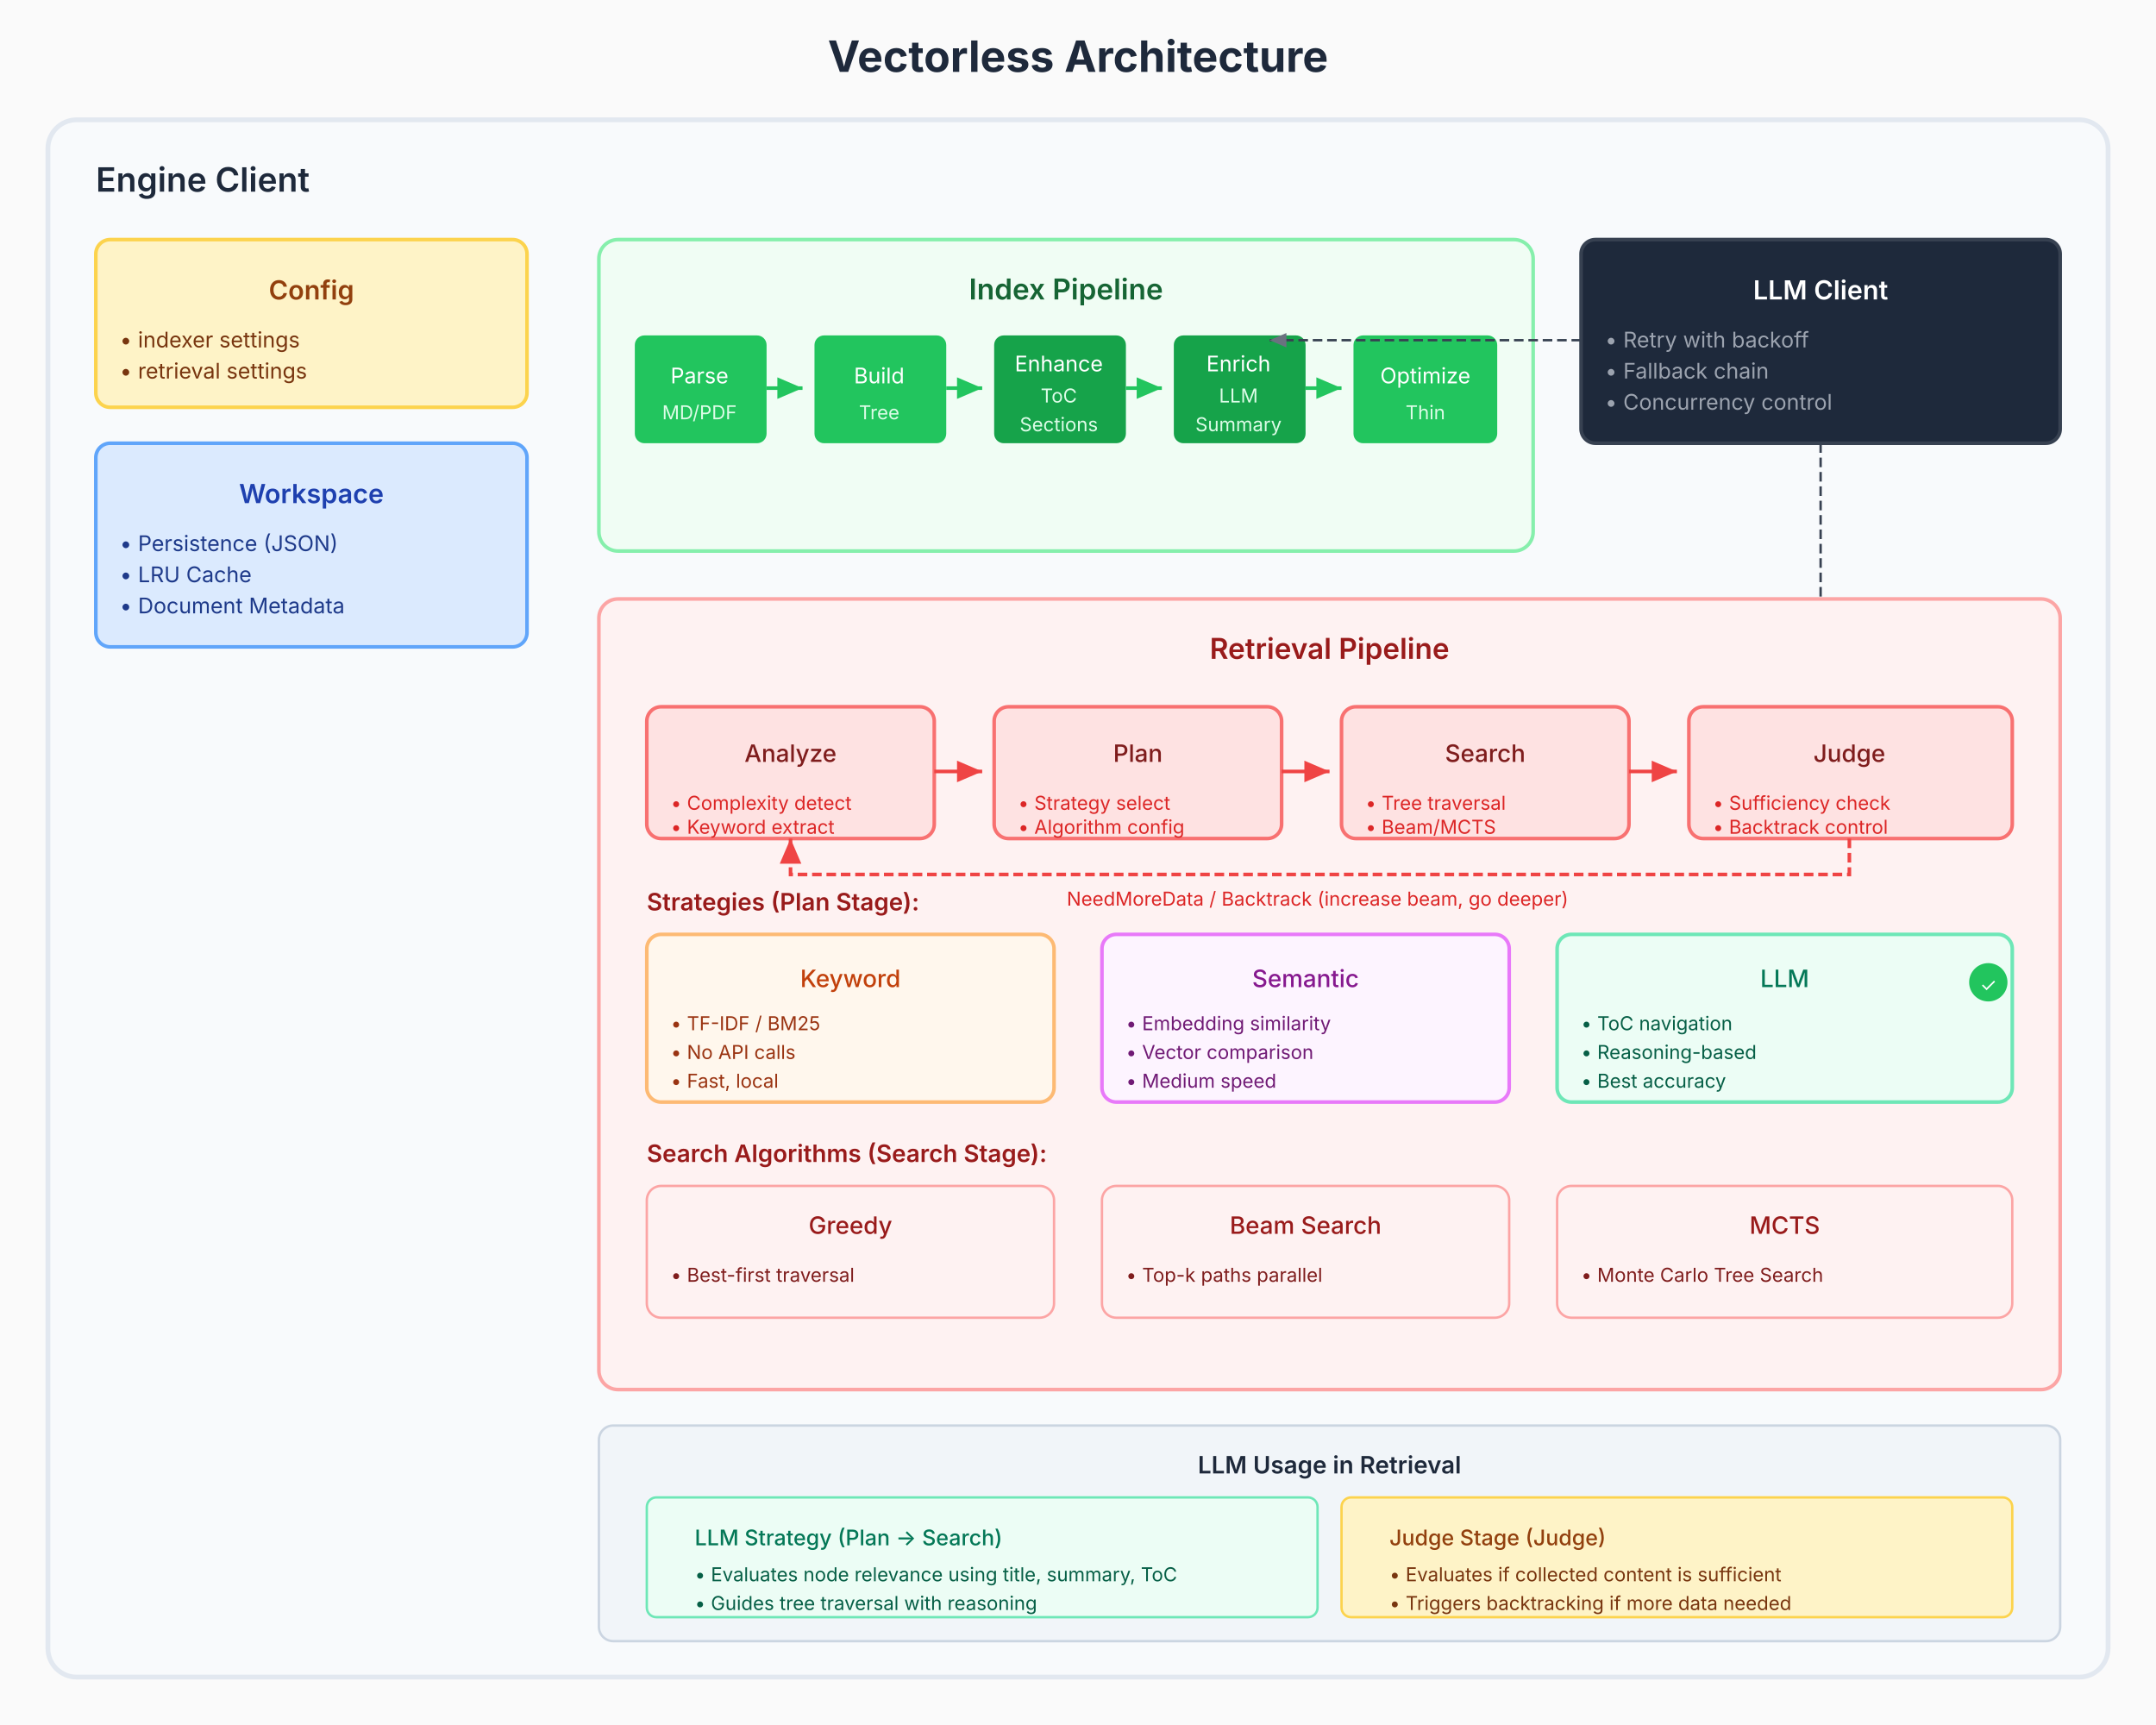
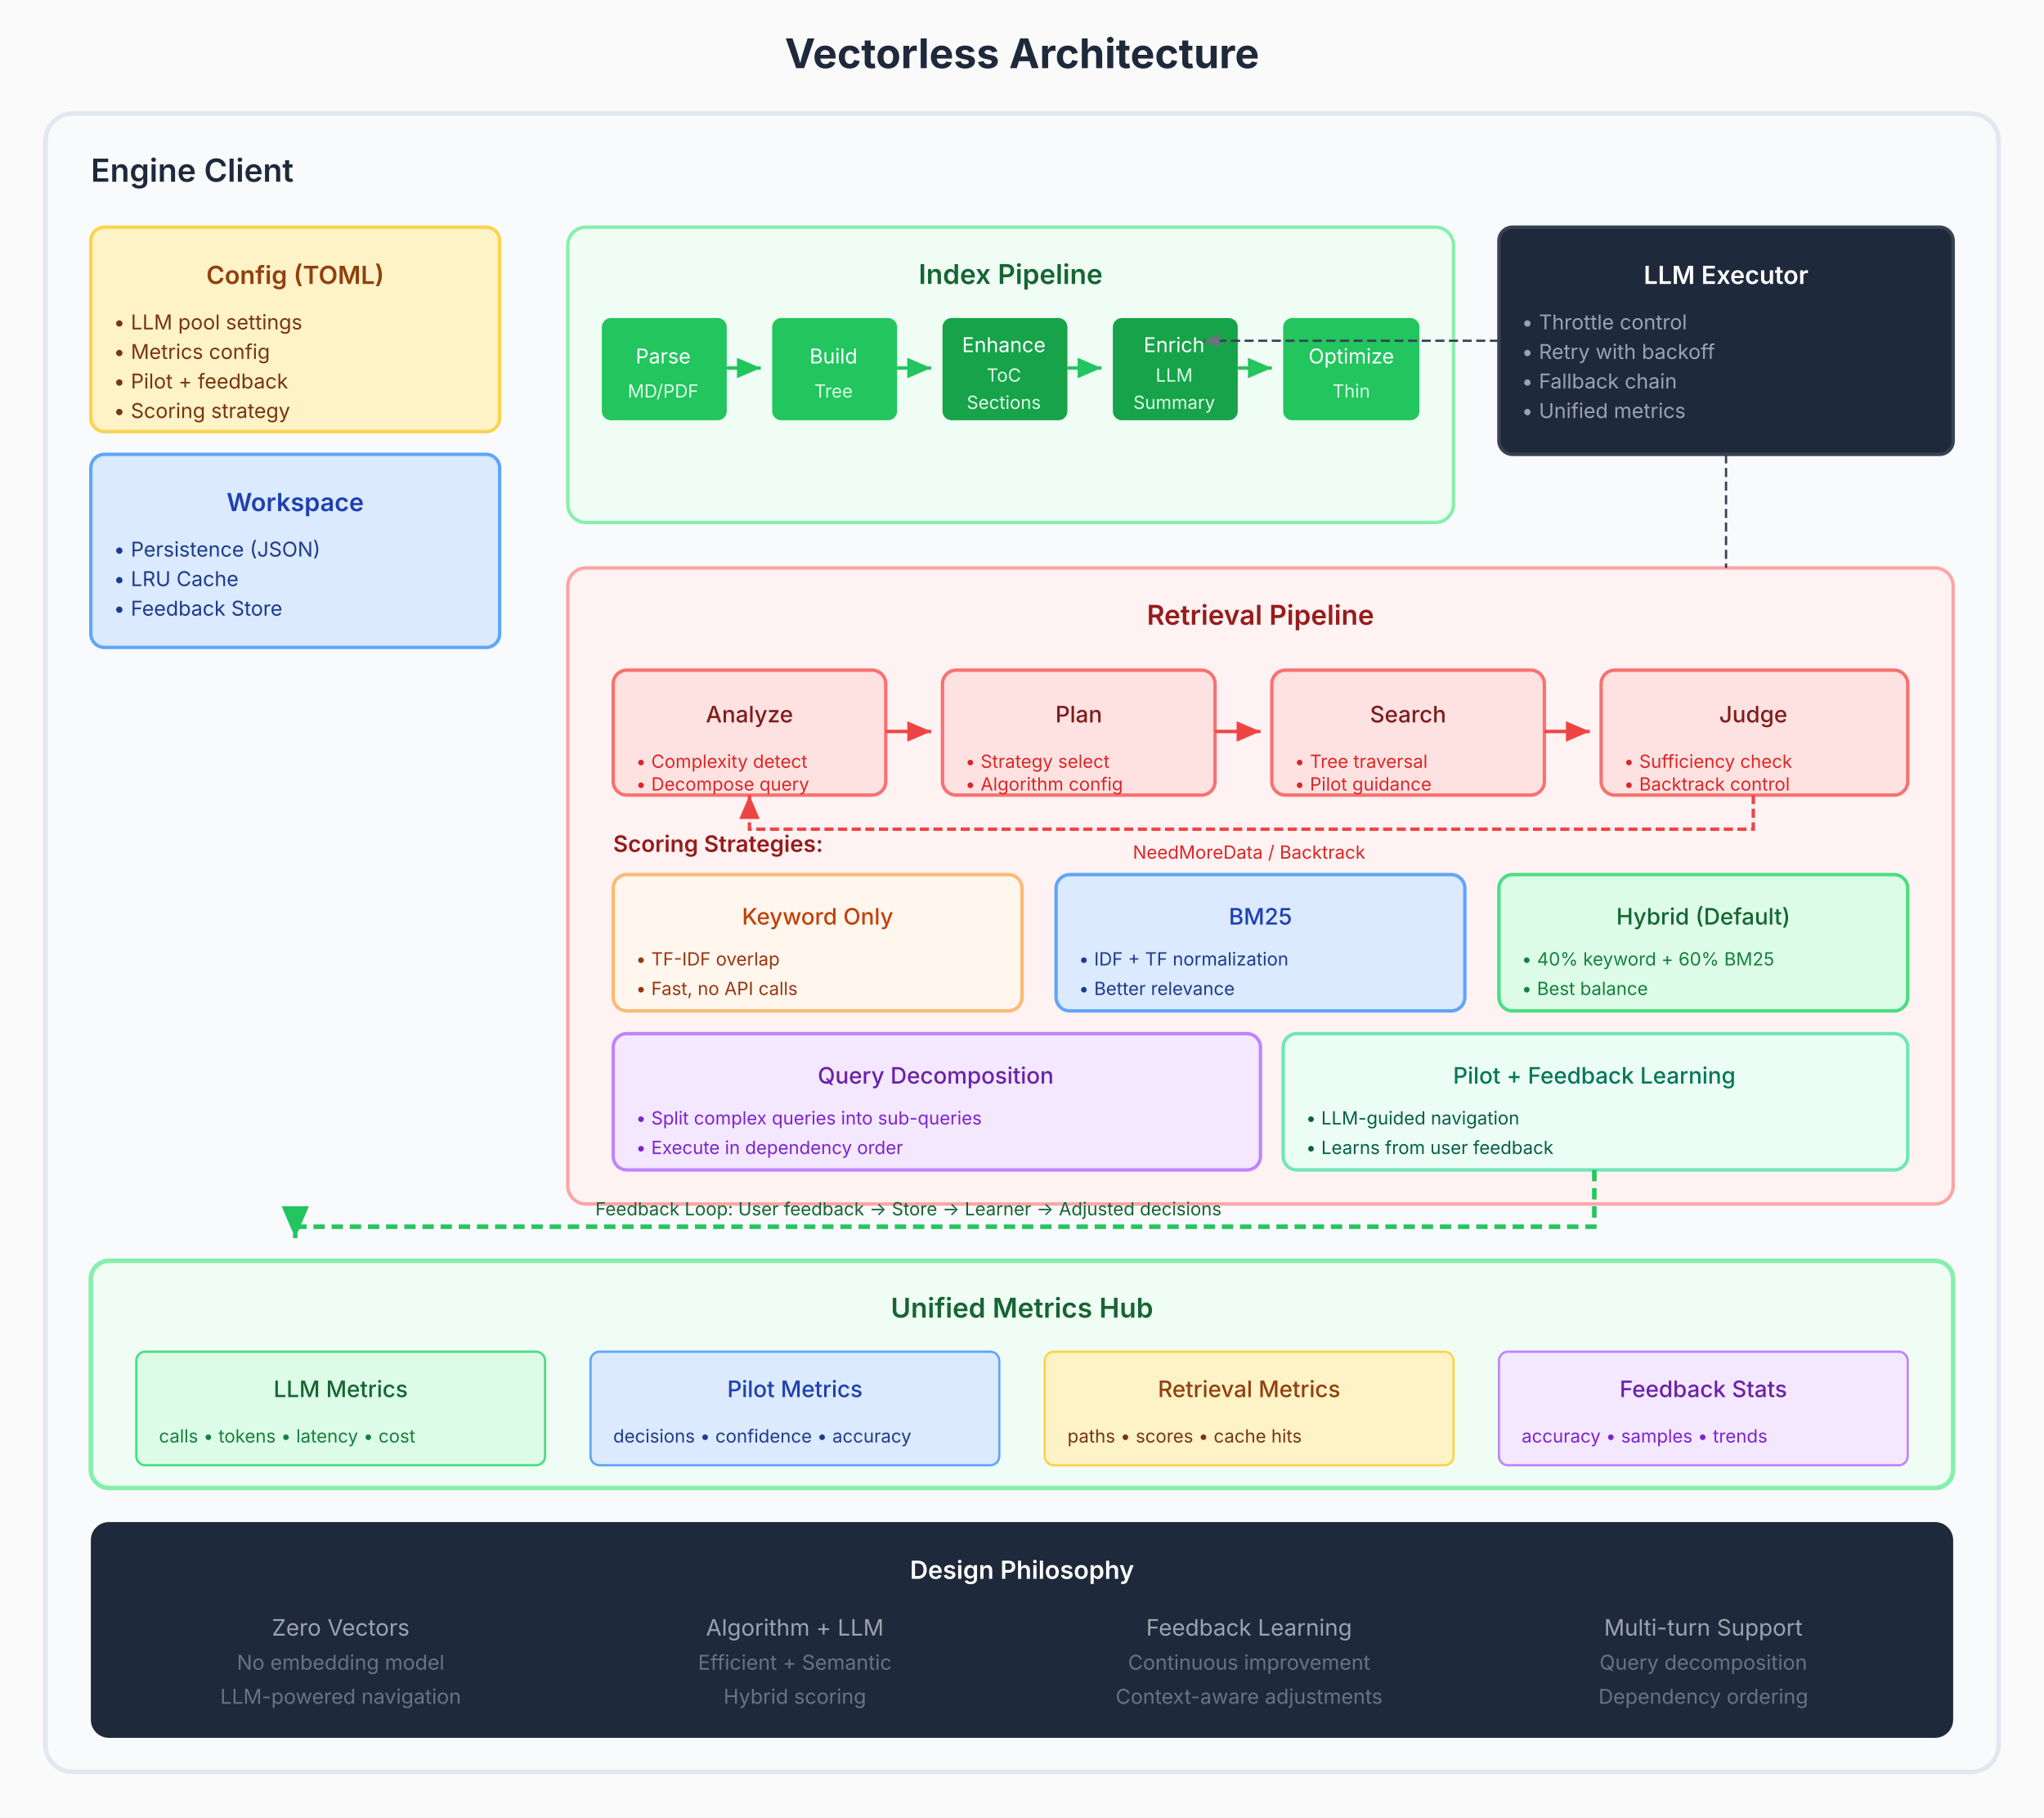
- <svg xmlns="http://www.w3.org/2000/svg" viewBox="0 0 900 720" font-family="system-ui, -apple-system, sans-serif">
-   <rect width="900" height="720" fill="#fafafa" />
+ <svg xmlns="http://www.w3.org/2000/svg" viewBox="0 0 900 800" font-family="system-ui, -apple-system, sans-serif">
+   <rect width="900" height="800" fill="#fafafa" />
  <text x="450" y="30" font-size="18" font-weight="700" fill="#1e293b" text-anchor="middle">Vectorless Architecture</text>
-   <rect x="20" y="50" width="860" height="650" rx="12" fill="#f8fafc" stroke="#e2e8f0" stroke-width="2" />
+   <rect x="20" y="50" width="860" height="730" rx="12" fill="#f8fafc" stroke="#e2e8f0" stroke-width="2" />
  <text x="40" y="80" font-size="14" font-weight="600" fill="#1e293b">Engine Client</text>
-   <rect x="40" y="100" width="180" height="70" rx="6" fill="#fef3c7" stroke="#fcd34d" stroke-width="1.5" />
-   <text x="130" y="125" font-size="11" font-weight="600" fill="#92400e" text-anchor="middle">Config</text>
-   <text x="50" y="145" font-size="9" fill="#78350f">• indexer settings</text>
-   <text x="50" y="158" font-size="9" fill="#78350f">• retrieval settings</text>
-   <rect x="40" y="185" width="180" height="85" rx="6" fill="#dbeafe" stroke="#60a5fa" stroke-width="1.5" />
-   <text x="130" y="210" font-size="11" font-weight="600" fill="#1e40af" text-anchor="middle">Workspace</text>
-   <text x="50" y="230" font-size="9" fill="#1e3a8a">• Persistence (JSON)</text>
-   <text x="50" y="243" font-size="9" fill="#1e3a8a">• LRU Cache</text>
-   <text x="50" y="256" font-size="9" fill="#1e3a8a">• Document Metadata</text>
+   <rect x="40" y="100" width="180" height="90" rx="6" fill="#fef3c7" stroke="#fcd34d" stroke-width="1.5" />
+   <text x="130" y="125" font-size="11" font-weight="600" fill="#92400e" text-anchor="middle">Config (TOML)</text>
+   <text x="50" y="145" font-size="9" fill="#78350f">• LLM pool settings</text>
+   <text x="50" y="158" font-size="9" fill="#78350f">• Metrics config</text>
+   <text x="50" y="171" font-size="9" fill="#78350f">• Pilot + feedback</text>
+   <text x="50" y="184" font-size="9" fill="#78350f">• Scoring strategy</text>
+   <rect x="40" y="200" width="180" height="85" rx="6" fill="#dbeafe" stroke="#60a5fa" stroke-width="1.5" />
+   <text x="130" y="225" font-size="11" font-weight="600" fill="#1e40af" text-anchor="middle">Workspace</text>
+   <text x="50" y="245" font-size="9" fill="#1e3a8a">• Persistence (JSON)</text>
+   <text x="50" y="258" font-size="9" fill="#1e3a8a">• LRU Cache</text>
+   <text x="50" y="271" font-size="9" fill="#1e3a8a">• Feedback Store</text>
  <rect x="250" y="100" width="390" height="130" rx="8" fill="#f0fdf4" stroke="#86efac" stroke-width="1.5" />
  <text x="445" y="125" font-size="12" font-weight="600" fill="#166534" text-anchor="middle">Index Pipeline</text>
  <rect x="265" y="140" width="55" height="45" rx="4" fill="#22c55e" />
  <text x="292" y="160" font-size="9" fill="white" text-anchor="middle">Parse</text>
  <text x="292" y="175" font-size="8" fill="#dcfce7" text-anchor="middle">MD/PDF</text>
  <path d="M 320 162 L 335 162" stroke="#22c55e" stroke-width="1.5" marker-end="url(#arrow-green)" />
  <rect x="340" y="140" width="55" height="45" rx="4" fill="#22c55e" />
  <text x="367" y="160" font-size="9" fill="white" text-anchor="middle">Build</text>
  <text x="367" y="175" font-size="8" fill="#dcfce7" text-anchor="middle">Tree</text>
  <path d="M 395 162 L 410 162" stroke="#22c55e" stroke-width="1.5" marker-end="url(#arrow-green)" />
  <rect x="415" y="140" width="55" height="45" rx="4" fill="#16a34a" />
  <text x="442" y="155" font-size="9" fill="white" text-anchor="middle">Enhance</text>
  <text x="442" y="168" font-size="8" fill="#dcfce7" text-anchor="middle">ToC</text>
  <text x="442" y="180" font-size="8" fill="#dcfce7" text-anchor="middle">Sections</text>
  <path d="M 470 162 L 485 162" stroke="#22c55e" stroke-width="1.5" marker-end="url(#arrow-green)" />
  <rect x="490" y="140" width="55" height="45" rx="4" fill="#16a34a" />
  <text x="517" y="155" font-size="9" fill="white" text-anchor="middle">Enrich</text>
  <text x="517" y="168" font-size="8" fill="#dcfce7" text-anchor="middle">LLM</text>
  <text x="517" y="180" font-size="8" fill="#dcfce7" text-anchor="middle">Summary</text>
  <path d="M 545 162 L 560 162" stroke="#22c55e" stroke-width="1.5" marker-end="url(#arrow-green)" />
  <rect x="565" y="140" width="60" height="45" rx="4" fill="#22c55e" />
  <text x="595" y="160" font-size="9" fill="white" text-anchor="middle">Optimize</text>
  <text x="595" y="175" font-size="8" fill="#dcfce7" text-anchor="middle">Thin</text>
-   <rect x="250" y="250" width="610" height="330" rx="8" fill="#fef2f2" stroke="#fca5a5" stroke-width="1.5" />
+   <rect x="250" y="250" width="610" height="280" rx="8" fill="#fef2f2" stroke="#fca5a5" stroke-width="1.5" />
  <text x="555" y="275" font-size="12" font-weight="600" fill="#991b1b" text-anchor="middle">Retrieval Pipeline</text>
  <rect x="270" y="295" width="120" height="55" rx="6" fill="#fee2e2" stroke="#f87171" stroke-width="1.5" />
  <text x="330" y="318" font-size="10" font-weight="500" fill="#7f1d1d" text-anchor="middle">Analyze</text>
  <text x="280" y="338" font-size="8" fill="#dc2626">• Complexity detect</text>
-   <text x="280" y="348" font-size="8" fill="#dc2626">• Keyword extract</text>
+   <text x="280" y="348" font-size="8" fill="#dc2626">• Decompose query</text>
  <path d="M 390 322 L 410 322" stroke="#ef4444" stroke-width="1.5" marker-end="url(#arrow-red)" />
  <rect x="415" y="295" width="120" height="55" rx="6" fill="#fee2e2" stroke="#f87171" stroke-width="1.5" />
  <text x="475" y="318" font-size="10" font-weight="500" fill="#7f1d1d" text-anchor="middle">Plan</text>
  <text x="425" y="338" font-size="8" fill="#dc2626">• Strategy select</text>
  <text x="425" y="348" font-size="8" fill="#dc2626">• Algorithm config</text>
  <path d="M 535 322 L 555 322" stroke="#ef4444" stroke-width="1.5" marker-end="url(#arrow-red)" />
  <rect x="560" y="295" width="120" height="55" rx="6" fill="#fee2e2" stroke="#f87171" stroke-width="1.5" />
  <text x="620" y="318" font-size="10" font-weight="500" fill="#7f1d1d" text-anchor="middle">Search</text>
  <text x="570" y="338" font-size="8" fill="#dc2626">• Tree traversal</text>
-   <text x="570" y="348" font-size="8" fill="#dc2626">• Beam/MCTS</text>
+   <text x="570" y="348" font-size="8" fill="#dc2626">• Pilot guidance</text>
  <path d="M 680 322 L 700 322" stroke="#ef4444" stroke-width="1.5" marker-end="url(#arrow-red)" />
  <rect x="705" y="295" width="135" height="55" rx="6" fill="#fee2e2" stroke="#f87171" stroke-width="1.5" />
  <text x="772" y="318" font-size="10" font-weight="500" fill="#7f1d1d" text-anchor="middle">Judge</text>
  <text x="715" y="338" font-size="8" fill="#dc2626">• Sufficiency check</text>
  <text x="715" y="348" font-size="8" fill="#dc2626">• Backtrack control</text>
-   <text x="270" y="380" font-size="10" font-weight="600" fill="#991b1b">Strategies (Plan Stage):</text>
-   <rect x="270" y="390" width="170" height="70" rx="6" fill="#fff7ed" stroke="#fdba74" stroke-width="1.5" />
-   <text x="355" y="412" font-size="10" font-weight="500" fill="#c2410c" text-anchor="middle">Keyword</text>
-   <text x="280" y="430" font-size="8" fill="#9a3412">• TF-IDF / BM25</text>
-   <text x="280" y="442" font-size="8" fill="#9a3412">• No API calls</text>
-   <text x="280" y="454" font-size="8" fill="#9a3412">• Fast, local</text>
-   <rect x="460" y="390" width="170" height="70" rx="6" fill="#fdf4ff" stroke="#e879f9" stroke-width="1.5" />
-   <text x="545" y="412" font-size="10" font-weight="500" fill="#86198f" text-anchor="middle">Semantic</text>
-   <text x="470" y="430" font-size="8" fill="#701a75">• Embedding similarity</text>
-   <text x="470" y="442" font-size="8" fill="#701a75">• Vector comparison</text>
-   <text x="470" y="454" font-size="8" fill="#701a75">• Medium speed</text>
-   <rect x="650" y="390" width="190" height="70" rx="6" fill="#ecfdf5" stroke="#6ee7b7" stroke-width="1.5" />
-   <text x="745" y="412" font-size="10" font-weight="500" fill="#047857" text-anchor="middle">LLM</text>
-   <text x="660" y="430" font-size="8" fill="#065f46">• ToC navigation</text>
-   <text x="660" y="442" font-size="8" fill="#065f46">• Reasoning-based</text>
-   <text x="660" y="454" font-size="8" fill="#065f46">• Best accuracy</text>
-   <circle cx="830" cy="410" r="8" fill="#22c55e" />
-   <text x="830" y="414" font-size="8" fill="white" text-anchor="middle">✓</text>
-   <text x="270" y="485" font-size="10" font-weight="600" fill="#991b1b">Search Algorithms (Search Stage):</text>
-   <rect x="270" y="495" width="170" height="55" rx="6" fill="#fef2f2" stroke="#fca5a5" stroke-width="1" />
-   <text x="355" y="515" font-size="10" font-weight="500" fill="#991b1b" text-anchor="middle">Greedy</text>
-   <text x="280" y="535" font-size="8" fill="#7f1d1d">• Best-first traversal</text>
-   <rect x="460" y="495" width="170" height="55" rx="6" fill="#fef2f2" stroke="#fca5a5" stroke-width="1" />
-   <text x="545" y="515" font-size="10" font-weight="500" fill="#991b1b" text-anchor="middle">Beam Search</text>
-   <text x="470" y="535" font-size="8" fill="#7f1d1d">• Top-k paths parallel</text>
-   <rect x="650" y="495" width="190" height="55" rx="6" fill="#fef2f2" stroke="#fca5a5" stroke-width="1" />
-   <text x="745" y="515" font-size="10" font-weight="500" fill="#991b1b" text-anchor="middle">MCTS</text>
-   <text x="660" y="535" font-size="8" fill="#7f1d1d">• Monte Carlo Tree Search</text>
+   <text x="270" y="375" font-size="10" font-weight="600" fill="#991b1b">Scoring Strategies:</text>
+   <rect x="270" y="385" width="180" height="60" rx="6" fill="#fff7ed" stroke="#fdba74" stroke-width="1.5" />
+   <text x="360" y="407" font-size="10" font-weight="500" fill="#c2410c" text-anchor="middle">Keyword Only</text>
+   <text x="280" y="425" font-size="8" fill="#9a3412">• TF-IDF overlap</text>
+   <text x="280" y="438" font-size="8" fill="#9a3412">• Fast, no API calls</text>
+   <rect x="465" y="385" width="180" height="60" rx="6" fill="#dbeafe" stroke="#60a5fa" stroke-width="1.5" />
+   <text x="555" y="407" font-size="10" font-weight="500" fill="#1e40af" text-anchor="middle">BM25</text>
+   <text x="475" y="425" font-size="8" fill="#1e3a8a">• IDF + TF normalization</text>
+   <text x="475" y="438" font-size="8" fill="#1e3a8a">• Better relevance</text>
+   <rect x="660" y="385" width="180" height="60" rx="6" fill="#dcfce7" stroke="#4ade80" stroke-width="1.5" />
+   <text x="750" y="407" font-size="10" font-weight="500" fill="#166534" text-anchor="middle">Hybrid (Default)</text>
+   <text x="670" y="425" font-size="8" fill="#15803d">• 40% keyword + 60% BM25</text>
+   <text x="670" y="438" font-size="8" fill="#15803d">• Best balance</text>
+   <rect x="270" y="455" width="285" height="60" rx="6" fill="#f3e8ff" stroke="#c084fc" stroke-width="1.5" />
+   <text x="412" y="477" font-size="10" font-weight="500" fill="#6b21a8" text-anchor="middle">Query Decomposition</text>
+   <text x="280" y="495" font-size="8" fill="#7e22ce">• Split complex queries into sub-queries</text>
+   <text x="280" y="508" font-size="8" fill="#7e22ce">• Execute in dependency order</text>
+   <rect x="565" y="455" width="275" height="60" rx="6" fill="#ecfdf5" stroke="#6ee7b7" stroke-width="1.5" />
+   <text x="702" y="477" font-size="10" font-weight="500" fill="#047857" text-anchor="middle">Pilot + Feedback Learning</text>
+   <text x="575" y="495" font-size="8" fill="#065f46">• LLM-guided navigation</text>
+   <text x="575" y="508" font-size="8" fill="#065f46">• Learns from user feedback</text>
+   <rect x="660" y="100" width="200" height="100" rx="6" fill="#1e293b" stroke="#374151" stroke-width="1.5" />
+   <text x="760" y="125" font-size="11" font-weight="600" fill="white" text-anchor="middle">LLM Executor</text>
+   <text x="670" y="145" font-size="9" fill="#9ca3af">• Throttle control</text>
+   <text x="670" y="158" font-size="9" fill="#9ca3af">• Retry with backoff</text>
+   <text x="670" y="171" font-size="9" fill="#9ca3af">• Fallback chain</text>
+   <text x="670" y="184" font-size="9" fill="#9ca3af">• Unified metrics</text>
+   <rect x="40" y="555" width="820" height="100" rx="8" fill="#f0fdf4" stroke="#86efac" stroke-width="2" />
+   <text x="450" y="580" font-size="12" font-weight="600" fill="#166534" text-anchor="middle">Unified Metrics Hub</text>
+   <rect x="60" y="595" width="180" height="50" rx="4" fill="#dcfce7" stroke="#4ade80" stroke-width="1" />
+   <text x="150" y="615" font-size="10" font-weight="500" fill="#166534" text-anchor="middle">LLM Metrics</text>
+   <text x="70" y="635" font-size="8" fill="#15803d">calls • tokens • latency • cost</text>
+   <rect x="260" y="595" width="180" height="50" rx="4" fill="#dbeafe" stroke="#60a5fa" stroke-width="1" />
+   <text x="350" y="615" font-size="10" font-weight="500" fill="#1e40af" text-anchor="middle">Pilot Metrics</text>
+   <text x="270" y="635" font-size="8" fill="#1e3a8a">decisions • confidence • accuracy</text>
+   <rect x="460" y="595" width="180" height="50" rx="4" fill="#fef3c7" stroke="#fcd34d" stroke-width="1" />
+   <text x="550" y="615" font-size="10" font-weight="500" fill="#92400e" text-anchor="middle">Retrieval Metrics</text>
+   <text x="470" y="635" font-size="8" fill="#78350f">paths • scores • cache hits</text>
+   <rect x="660" y="595" width="180" height="50" rx="4" fill="#f3e8ff" stroke="#c084fc" stroke-width="1" />
+   <text x="750" y="615" font-size="10" font-weight="500" fill="#6b21a8" text-anchor="middle">Feedback Stats</text>
+   <text x="670" y="635" font-size="8" fill="#7e22ce">accuracy • samples • trends</text>
  <path d="M 772 350 L 772 365 L 330 365 L 330 350" stroke="#ef4444" stroke-width="1.5" stroke-dasharray="4,2" fill="none" marker-end="url(#arrow-red)" />
-   <text x="550" y="378" font-size="8" fill="#dc2626" text-anchor="middle">NeedMoreData / Backtrack (increase beam, go deeper)</text>
-   <rect x="660" y="100" width="200" height="85" rx="6" fill="#1e293b" stroke="#374151" stroke-width="1.5" />
-   <text x="760" y="125" font-size="11" font-weight="600" fill="white" text-anchor="middle">LLM Client</text>
-   <text x="670" y="145" font-size="9" fill="#9ca3af">• Retry with backoff</text>
-   <text x="670" y="158" font-size="9" fill="#9ca3af">• Fallback chain</text>
-   <text x="670" y="171" font-size="9" fill="#9ca3af">• Concurrency control</text>
-   <rect x="250" y="595" width="610" height="90" rx="6" fill="#f1f5f9" stroke="#cbd5e1" stroke-width="1" />
-   <text x="555" y="615" font-size="10" font-weight="600" fill="#1e293b" text-anchor="middle">LLM Usage in Retrieval</text>
-   <rect x="270" y="625" width="280" height="50" rx="4" fill="#ecfdf5" stroke="#6ee7b7" stroke-width="1" />
-   <text x="290" y="645" font-size="9" font-weight="500" fill="#047857">LLM Strategy (Plan → Search)</text>
-   <text x="290" y="660" font-size="8" fill="#065f46">• Evaluates node relevance using title, summary, ToC</text>
-   <text x="290" y="672" font-size="8" fill="#065f46">• Guides tree traversal with reasoning</text>
-   <rect x="560" y="625" width="280" height="50" rx="4" fill="#fef3c7" stroke="#fcd34d" stroke-width="1" />
-   <text x="580" y="645" font-size="9" font-weight="500" fill="#92400e">Judge Stage (Judge)</text>
-   <text x="580" y="660" font-size="8" fill="#78350f">• Evaluates if collected content is sufficient</text>
-   <text x="580" y="672" font-size="8" fill="#78350f">• Triggers backtracking if more data needed</text>
-   <path d="M 760 185 L 760 250" stroke="#374151" stroke-width="1" stroke-dasharray="4,2" />
-   <path d="M 660 142 L 530 142" stroke="#374151" stroke-width="1" stroke-dasharray="4,2" marker-end="url(#arrow-gray)" />
+   <text x="550" y="378" font-size="8" fill="#dc2626" text-anchor="middle">NeedMoreData / Backtrack</text>
+   <path d="M 702 515 L 702 540 L 130 540 L 130 545" stroke="#22c55e" stroke-width="2" stroke-dasharray="5,3" fill="none" marker-end="url(#arrow-green)" />
+   <text x="400" y="535" font-size="8" fill="#166534" text-anchor="middle">Feedback Loop: User feedback → Store → Learner → Adjusted decisions</text>
+   <path d="M 760 200 L 760 250" stroke="#374151" stroke-width="1" stroke-dasharray="4,2" />
+   <path d="M 660 150 L 530 150" stroke="#374151" stroke-width="1" stroke-dasharray="4,2" marker-end="url(#arrow-gray)" />
+   <rect x="40" y="670" width="820" height="95" rx="8" fill="#1e293b" />
+   <text x="450" y="695" font-size="11" font-weight="600" fill="white" text-anchor="middle">Design Philosophy</text>
+   <text x="150" y="720" font-size="10" fill="#9ca3af" text-anchor="middle">Zero Vectors</text>
+   <text x="150" y="735" font-size="9" fill="#6b7280" text-anchor="middle">No embedding model</text>
+   <text x="150" y="750" font-size="9" fill="#6b7280" text-anchor="middle">LLM-powered navigation</text>
+   <text x="350" y="720" font-size="10" fill="#9ca3af" text-anchor="middle">Algorithm + LLM</text>
+   <text x="350" y="735" font-size="9" fill="#6b7280" text-anchor="middle">Efficient + Semantic</text>
+   <text x="350" y="750" font-size="9" fill="#6b7280" text-anchor="middle">Hybrid scoring</text>
+   <text x="550" y="720" font-size="10" fill="#9ca3af" text-anchor="middle">Feedback Learning</text>
+   <text x="550" y="735" font-size="9" fill="#6b7280" text-anchor="middle">Continuous improvement</text>
+   <text x="550" y="750" font-size="9" fill="#6b7280" text-anchor="middle">Context-aware adjustments</text>
+   <text x="750" y="720" font-size="10" fill="#9ca3af" text-anchor="middle">Multi-turn Support</text>
+   <text x="750" y="735" font-size="9" fill="#6b7280" text-anchor="middle">Query decomposition</text>
+   <text x="750" y="750" font-size="9" fill="#6b7280" text-anchor="middle">Dependency ordering</text>
  <defs>
    <marker id="arrow-green" markerWidth="8" markerHeight="8" refX="7" refY="3" orient="auto">
      <path d="M0,0 L0,6 L7,3 z" fill="#22c55e" />
    </marker>
    <marker id="arrow-blue" markerWidth="8" markerHeight="8" refX="7" refY="3" orient="auto">
      <path d="M0,0 L0,6 L7,3 z" fill="#3b82f6" />
    </marker>
    <marker id="arrow-red" markerWidth="8" markerHeight="8" refX="7" refY="3" orient="auto">
      <path d="M0,0 L0,6 L7,3 z" fill="#ef4444" />
    </marker>
    <marker id="arrow-gray" markerWidth="8" markerHeight="8" refX="7" refY="3" orient="auto">
      <path d="M0,0 L0,6 L7,3 z" fill="#6b7280" />
    </marker>
  </defs>
</svg>
